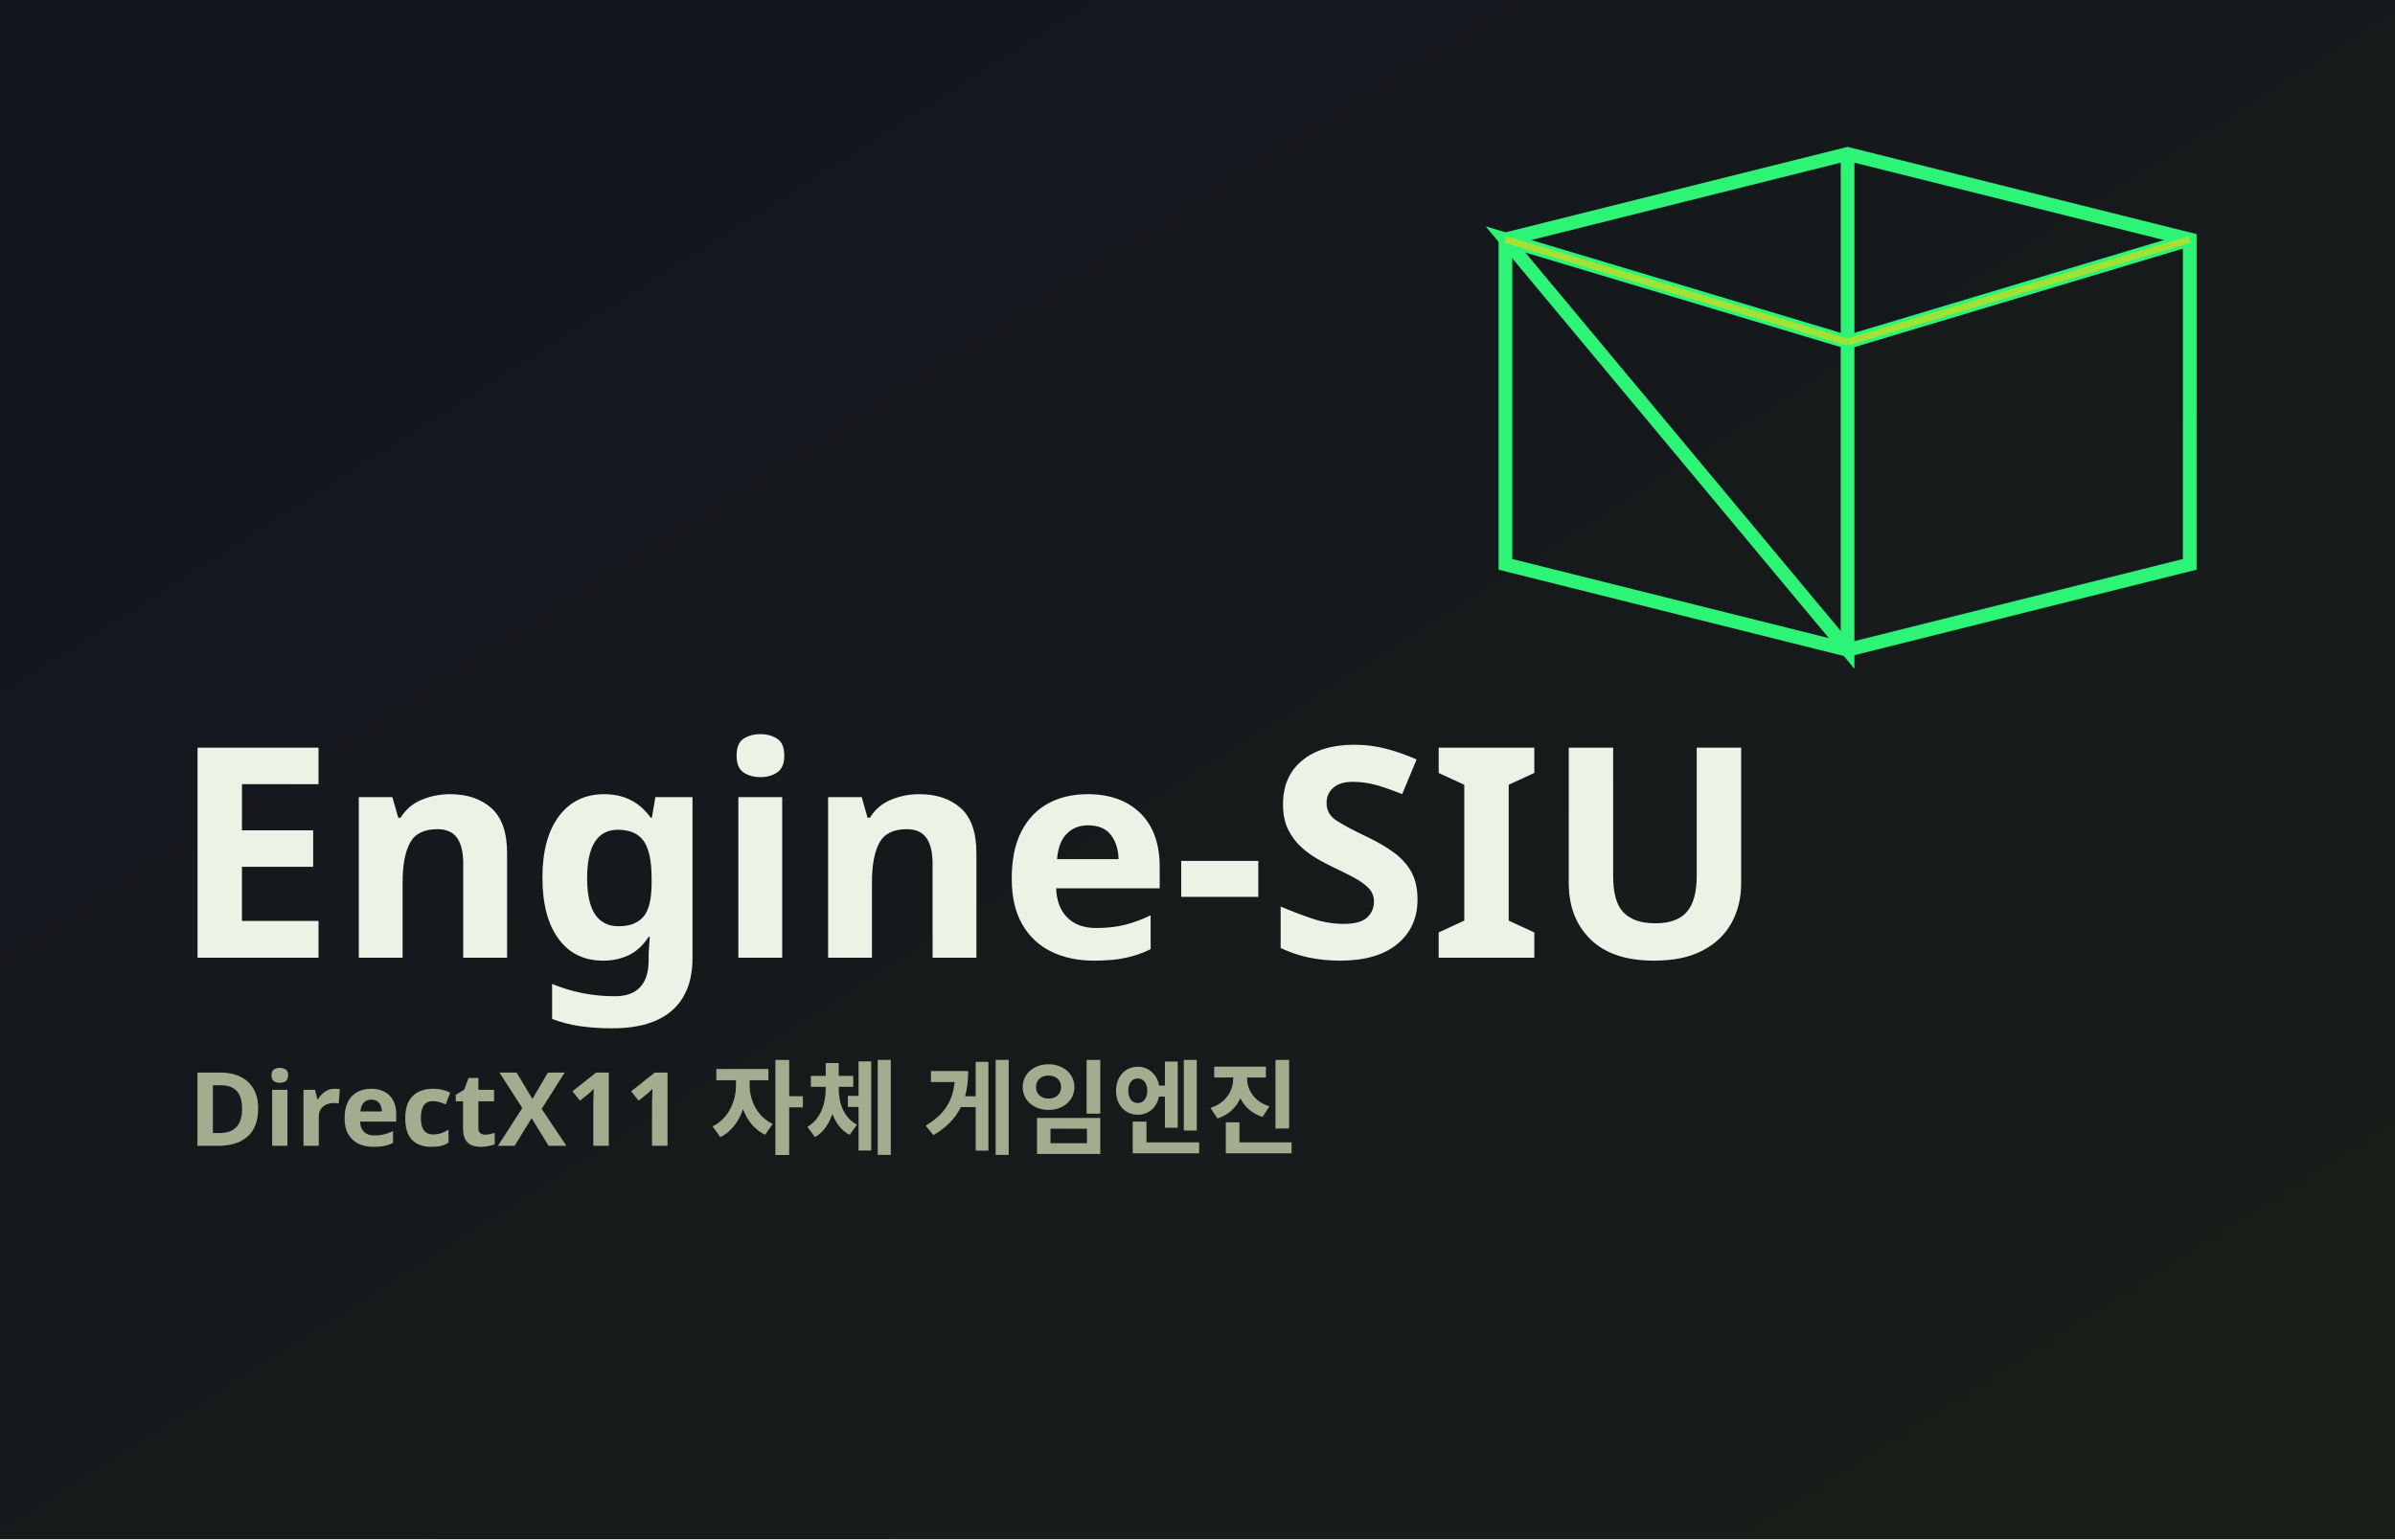
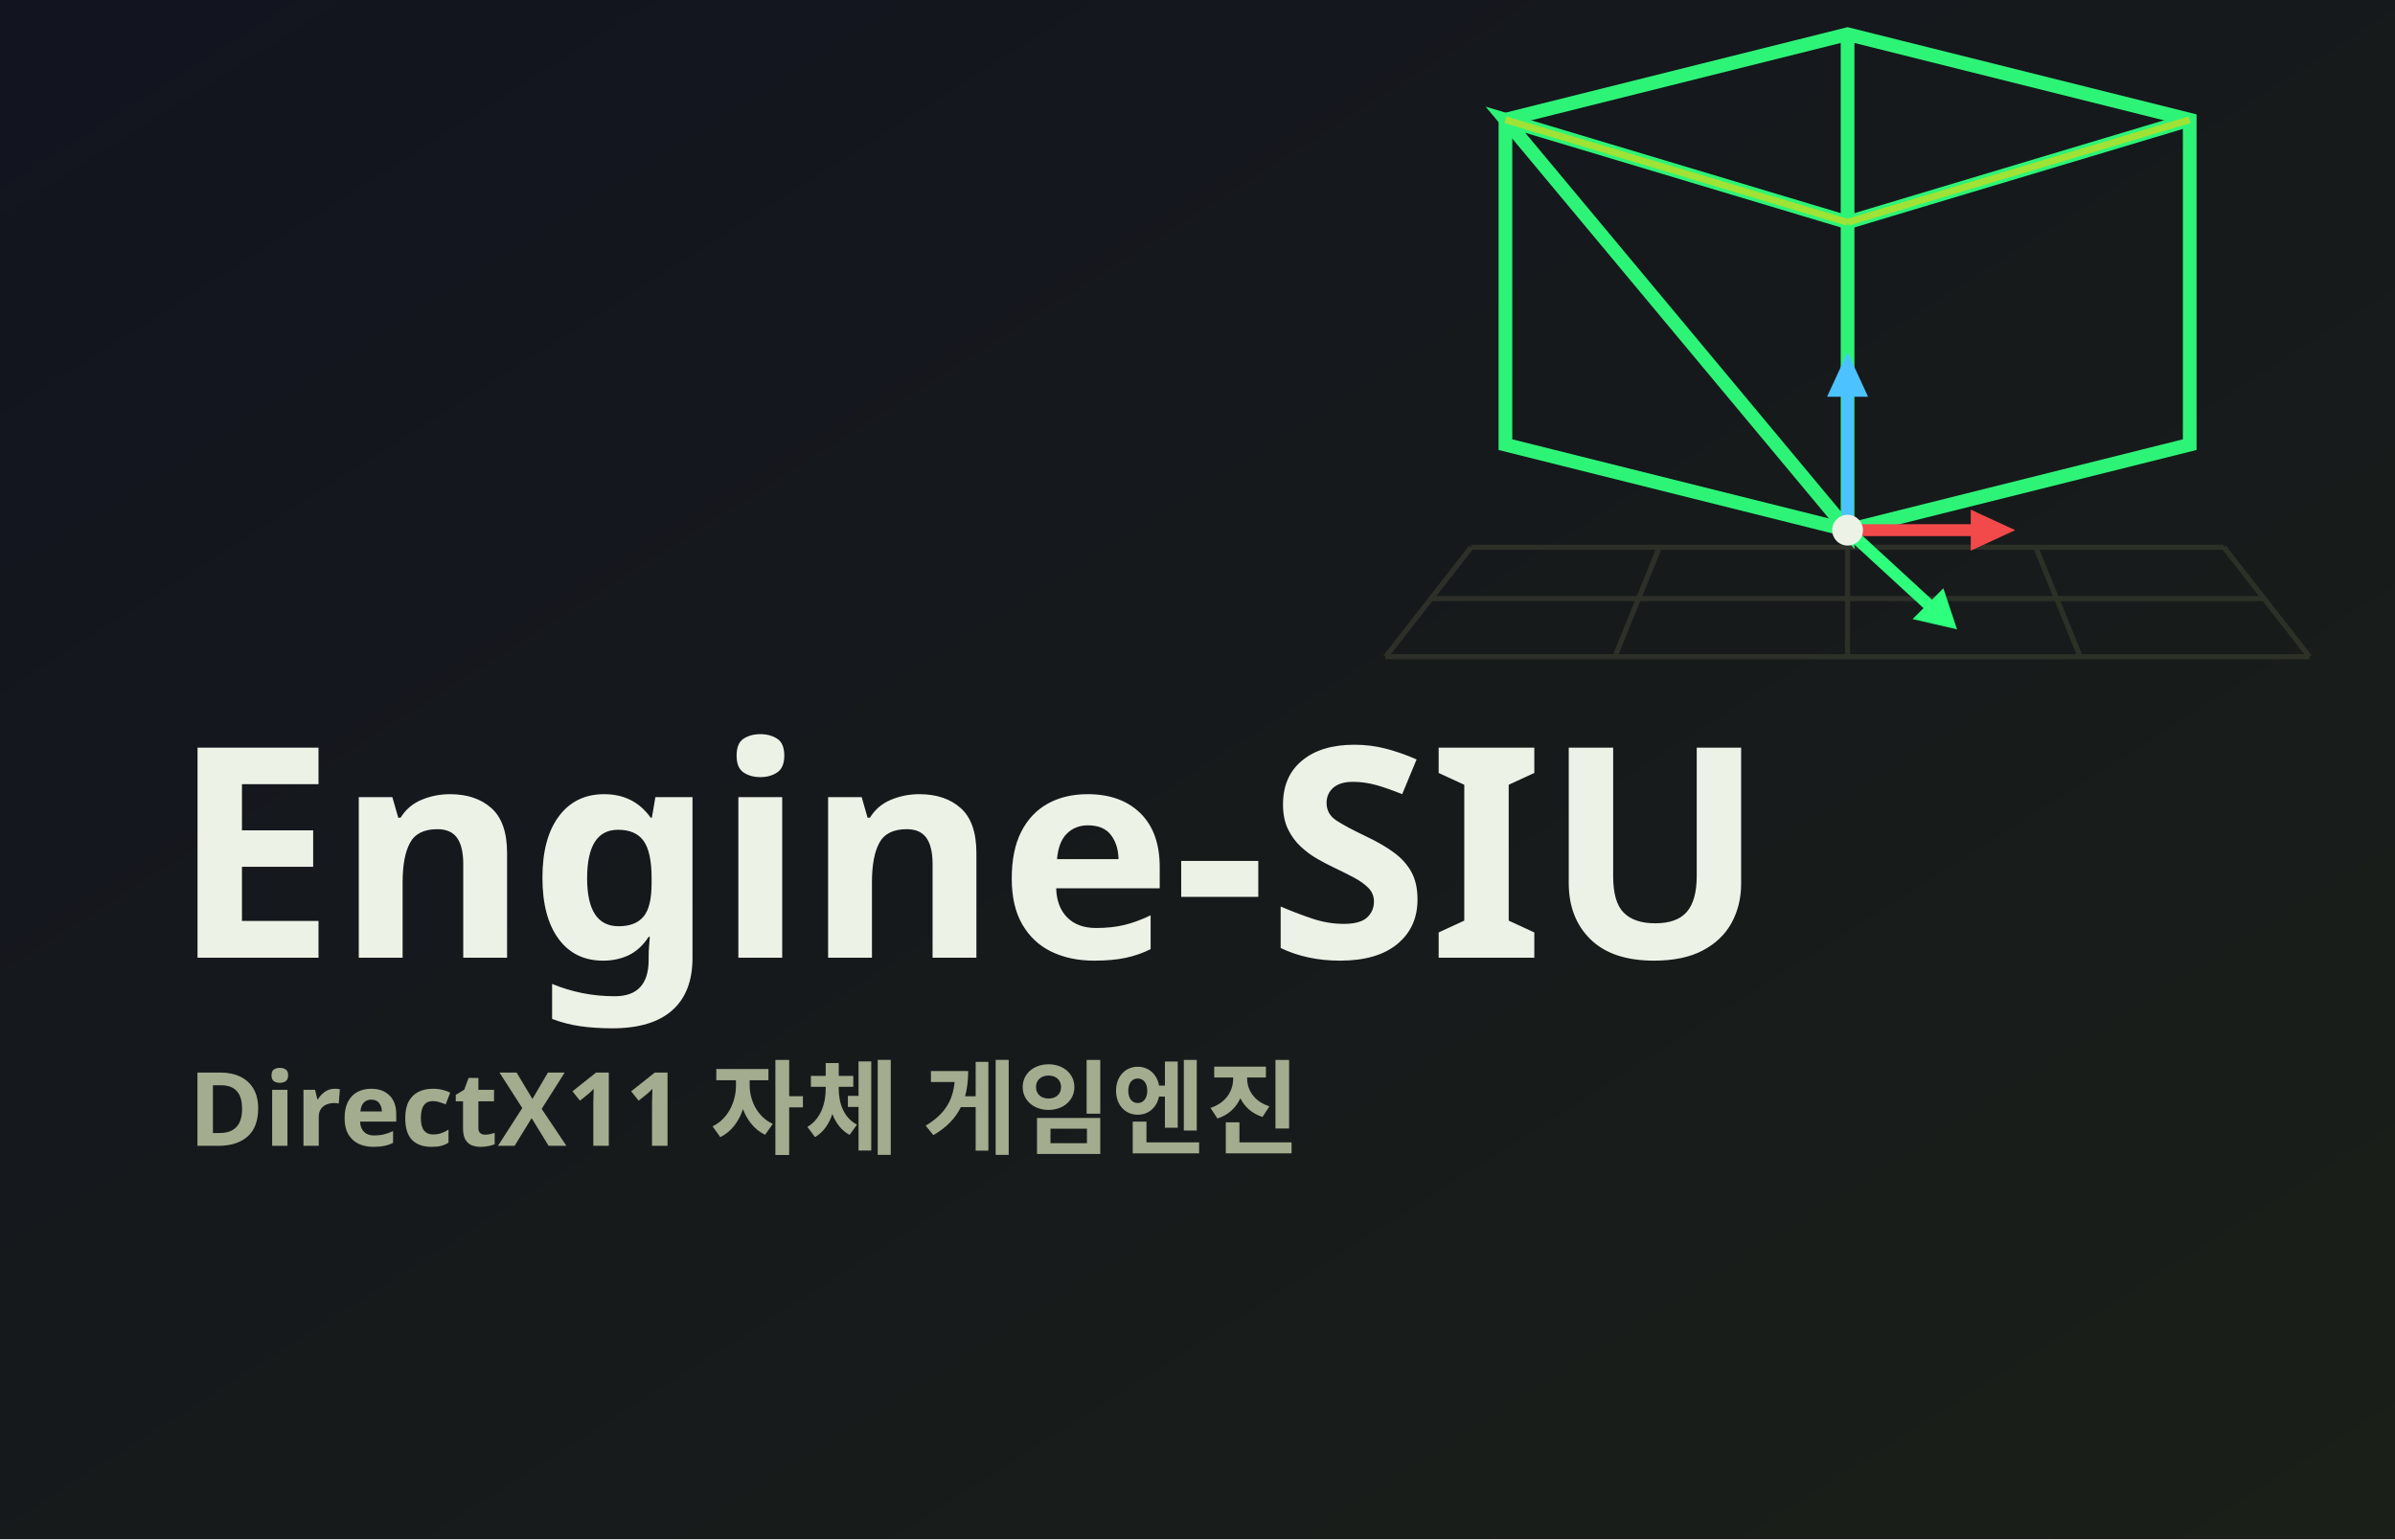
<svg xmlns="http://www.w3.org/2000/svg" viewBox="0 0 700 450" font-family="'Poppins','Noto Sans KR',sans-serif">
  <defs>
    <linearGradient id="bg" x1="0" y1="0" x2="1" y2="1">
      <stop offset="0%" stop-color="#12141F" />
      <stop offset="100%" stop-color="#1A1F18" />
    </linearGradient>
  </defs>
  <rect width="700" height="450" fill="url(#bg)" />
+   <g stroke="#3A4030" stroke-width="1.5" opacity="0.6">
+     <line x1="405" y1="192" x2="675" y2="192" />
+     <line x1="418" y1="175" x2="662" y2="175" />
+     <line x1="430" y1="160" x2="650" y2="160" />
+     <line x1="405" y1="192" x2="430" y2="160" />
+     <line x1="472" y1="192" x2="485" y2="160" />
+     <line x1="540" y1="192" x2="540" y2="160" />
+     <line x1="608" y1="192" x2="595" y2="160" />
+     <line x1="675" y1="192" x2="650" y2="160" />
+   </g>
  <g stroke="#2EFF7C" stroke-width="4" fill="none" opacity="0.95">
-     <polygon points="440,70 540,45 640,70 640,165 540,190 440,165" />
-     <polygon points="440,70 540,100 540,190" />
-     <polygon points="540,100 640,70" />
-     <line x1="540" y1="100" x2="540" y2="45" />
+     <polygon points="440,35 540,10 640,35 640,130 540,155 440,130" />
+     <polygon points="440,35 540,65 540,155" />
+     <polygon points="540,65 640,35" />
+     <line x1="540" y1="65" x2="540" y2="10" />
  </g>
  <g stroke="#FFD400" stroke-width="2" fill="none" opacity="0.55">
-     <line x1="440" y1="70" x2="540" y2="100" />
-     <line x1="640" y1="70" x2="540" y2="100" />
+     <line x1="440" y1="35" x2="540" y2="65" />
+     <line x1="640" y1="35" x2="540" y2="65" />
  </g>
+   <g stroke-width="3.5" stroke-linecap="round">
+     <line x1="540" y1="155" x2="580" y2="155" stroke="#F2494B" />
+     <polygon points="589,155 576,149 576,161" fill="#F2494B" stroke="none" />
+     <line x1="540" y1="155" x2="540" y2="112" stroke="#4CC2FF" />
+     <polygon points="540,103 534,116 546,116" fill="#4CC2FF" stroke="none" />
+     <line x1="540" y1="155" x2="565" y2="178" stroke="#2EFF7C" />
+     <polygon points="572,184 559,181 568,172" fill="#2EFF7C" stroke="none" />
+   </g>
+   <circle cx="540" cy="155" r="4.5" fill="#EDF2E6" />
  <text x="50" y="280" fill="#EDF2E6" font-size="86" font-weight="900">Engine-SIU</text>
  <text x="55" y="335" fill="#A3AC8F" font-size="30" font-weight="600">DirectX11 자체 게임엔진</text>
</svg>
